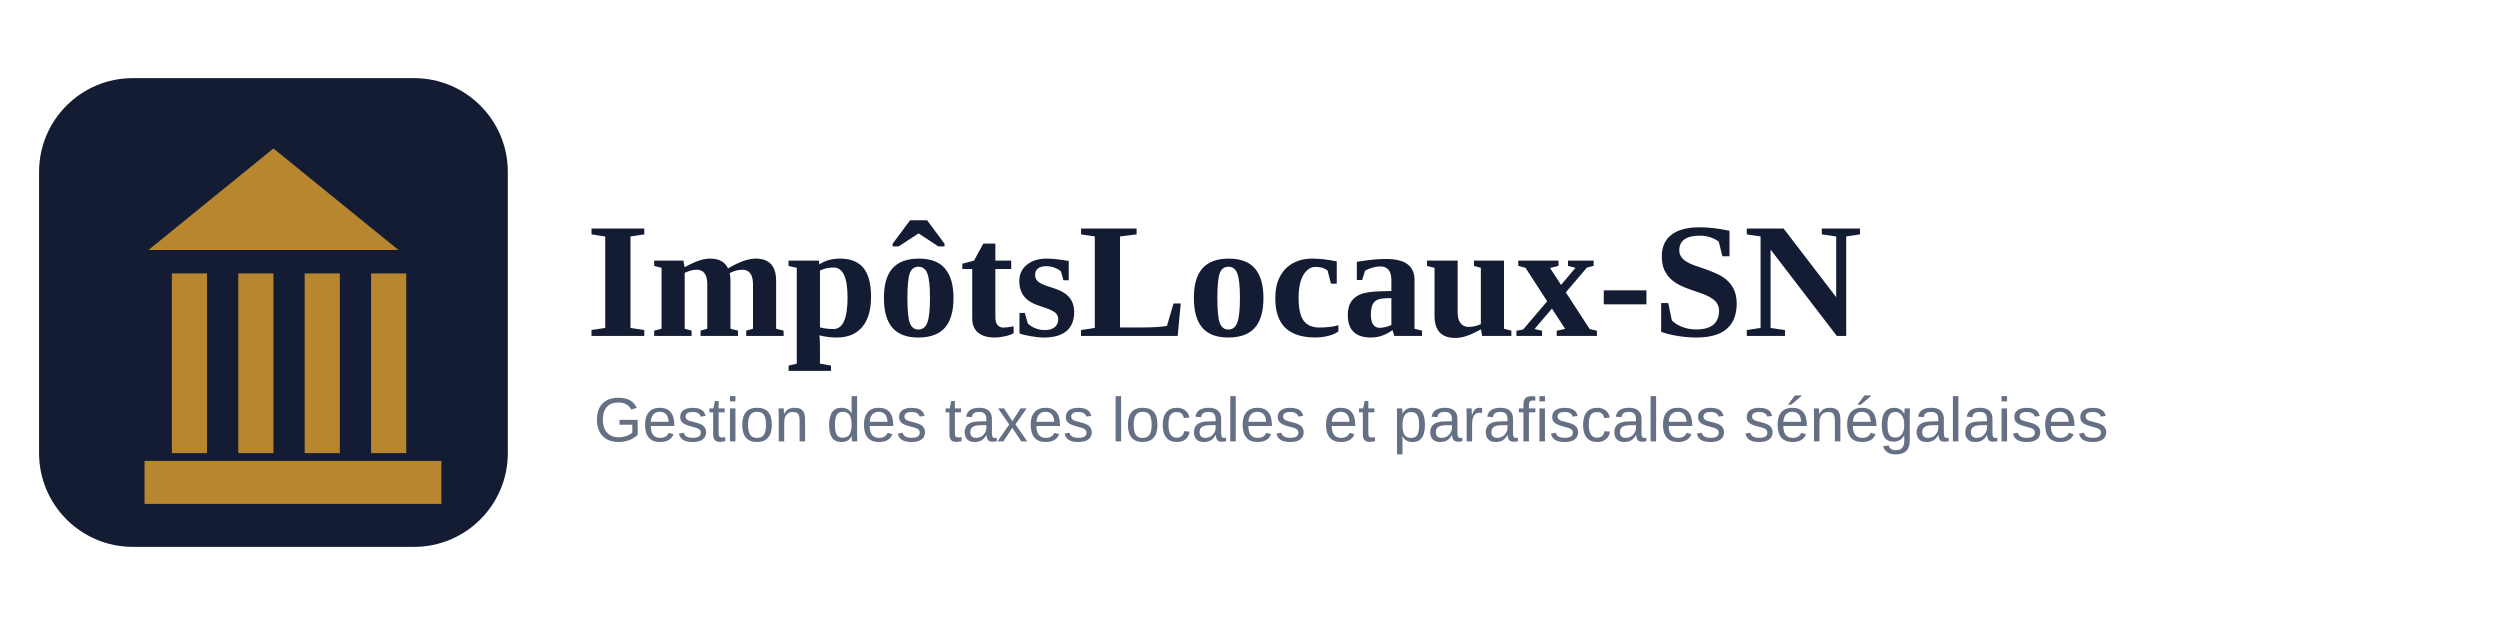
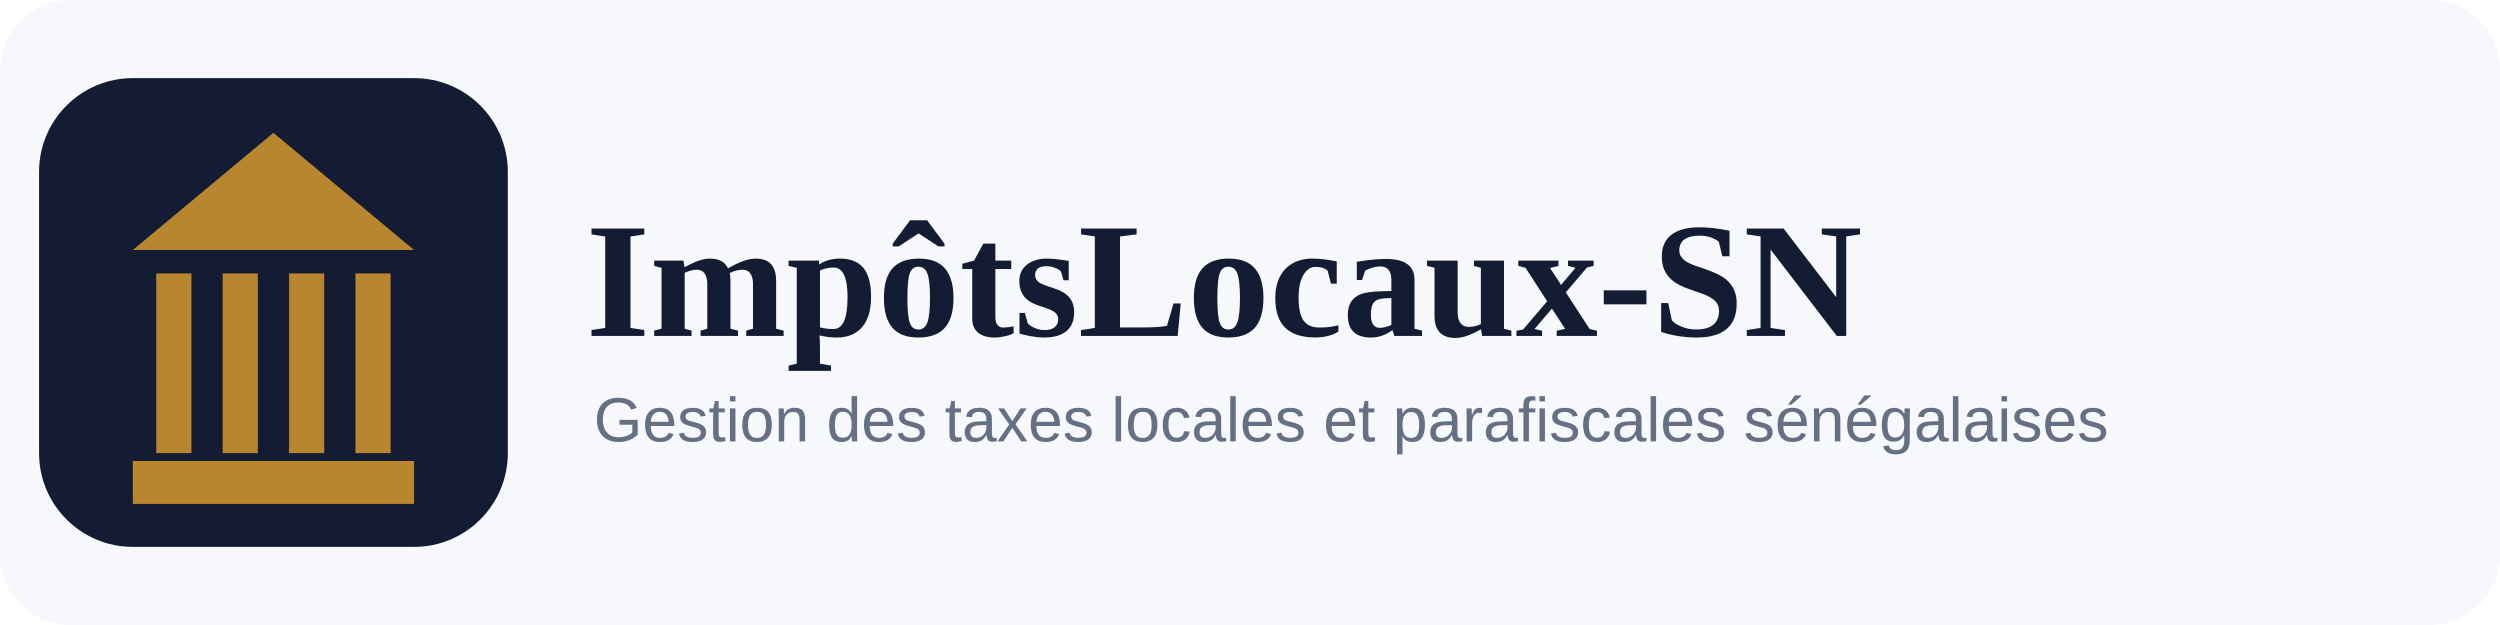
<svg xmlns="http://www.w3.org/2000/svg" width="640" height="160" viewBox="0 0 640 160">
+   <rect x="0" y="0" width="640" height="160" rx="18" fill="#f7f8fb" />
  <rect x="10" y="20" width="120" height="120" rx="24" fill="#131c33" />
-   <polygon points="70,38 102,64 38,64" fill="#b8862e" />
-   <rect x="44" y="70" width="9" height="46" fill="#b8862e" />
-   <rect x="61" y="70" width="9" height="46" fill="#b8862e" />
-   <rect x="78" y="70" width="9" height="46" fill="#b8862e" />
-   <rect x="95" y="70" width="9" height="46" fill="#b8862e" />
-   <rect x="37" y="118" width="76" height="11" fill="#b8862e" />
+   <polygon points="70,34 106,64 34,64" fill="#b8862e" />
+   <rect x="40" y="70" width="9" height="46" fill="#b8862e" />
+   <rect x="57" y="70" width="9" height="46" fill="#b8862e" />
+   <rect x="74" y="70" width="9" height="46" fill="#b8862e" />
+   <rect x="91" y="70" width="9" height="46" fill="#b8862e" />
+   <rect x="34" y="118" width="72" height="11" fill="#b8862e" />
  <text x="150" y="86" font-family="Georgia, 'Times New Roman', serif" font-size="42" font-weight="600" fill="#131c33">ImpôtsLocaux-SN</text>
  <text x="152" y="113" font-family="Arial, Helvetica, sans-serif" font-size="16" fill="#667085">Gestion des taxes locales et parafiscales sénégalaises</text>
</svg>
